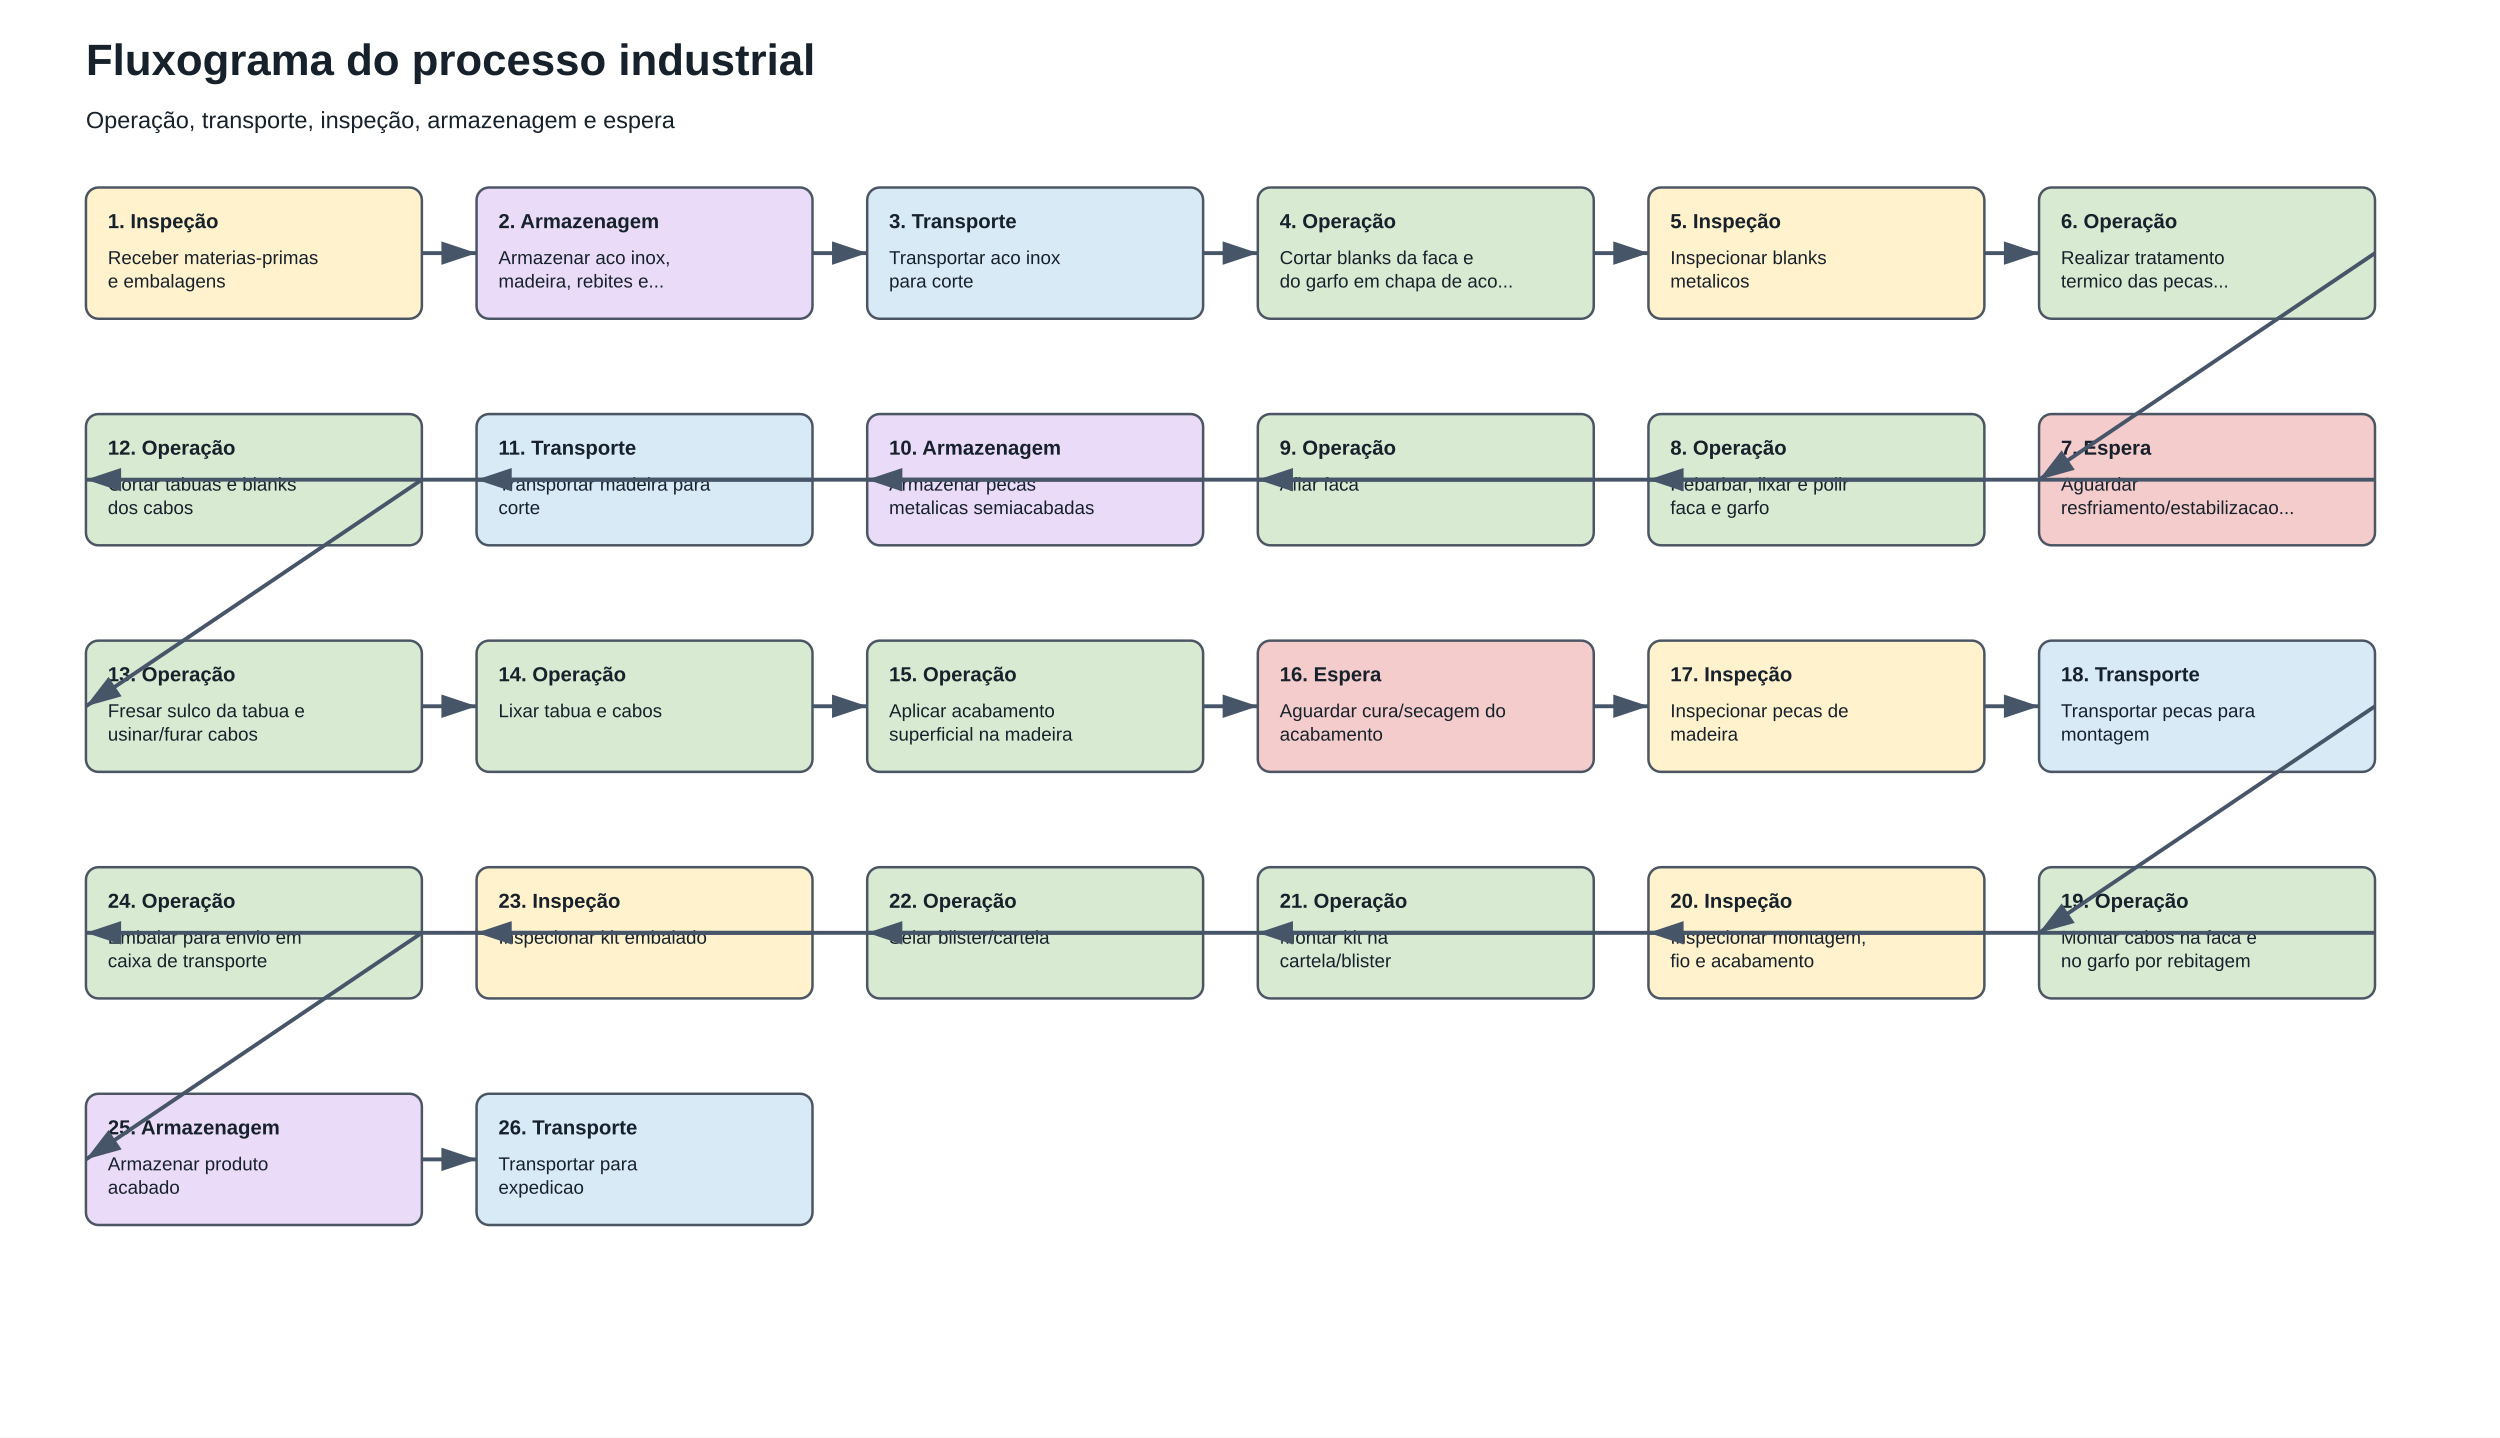
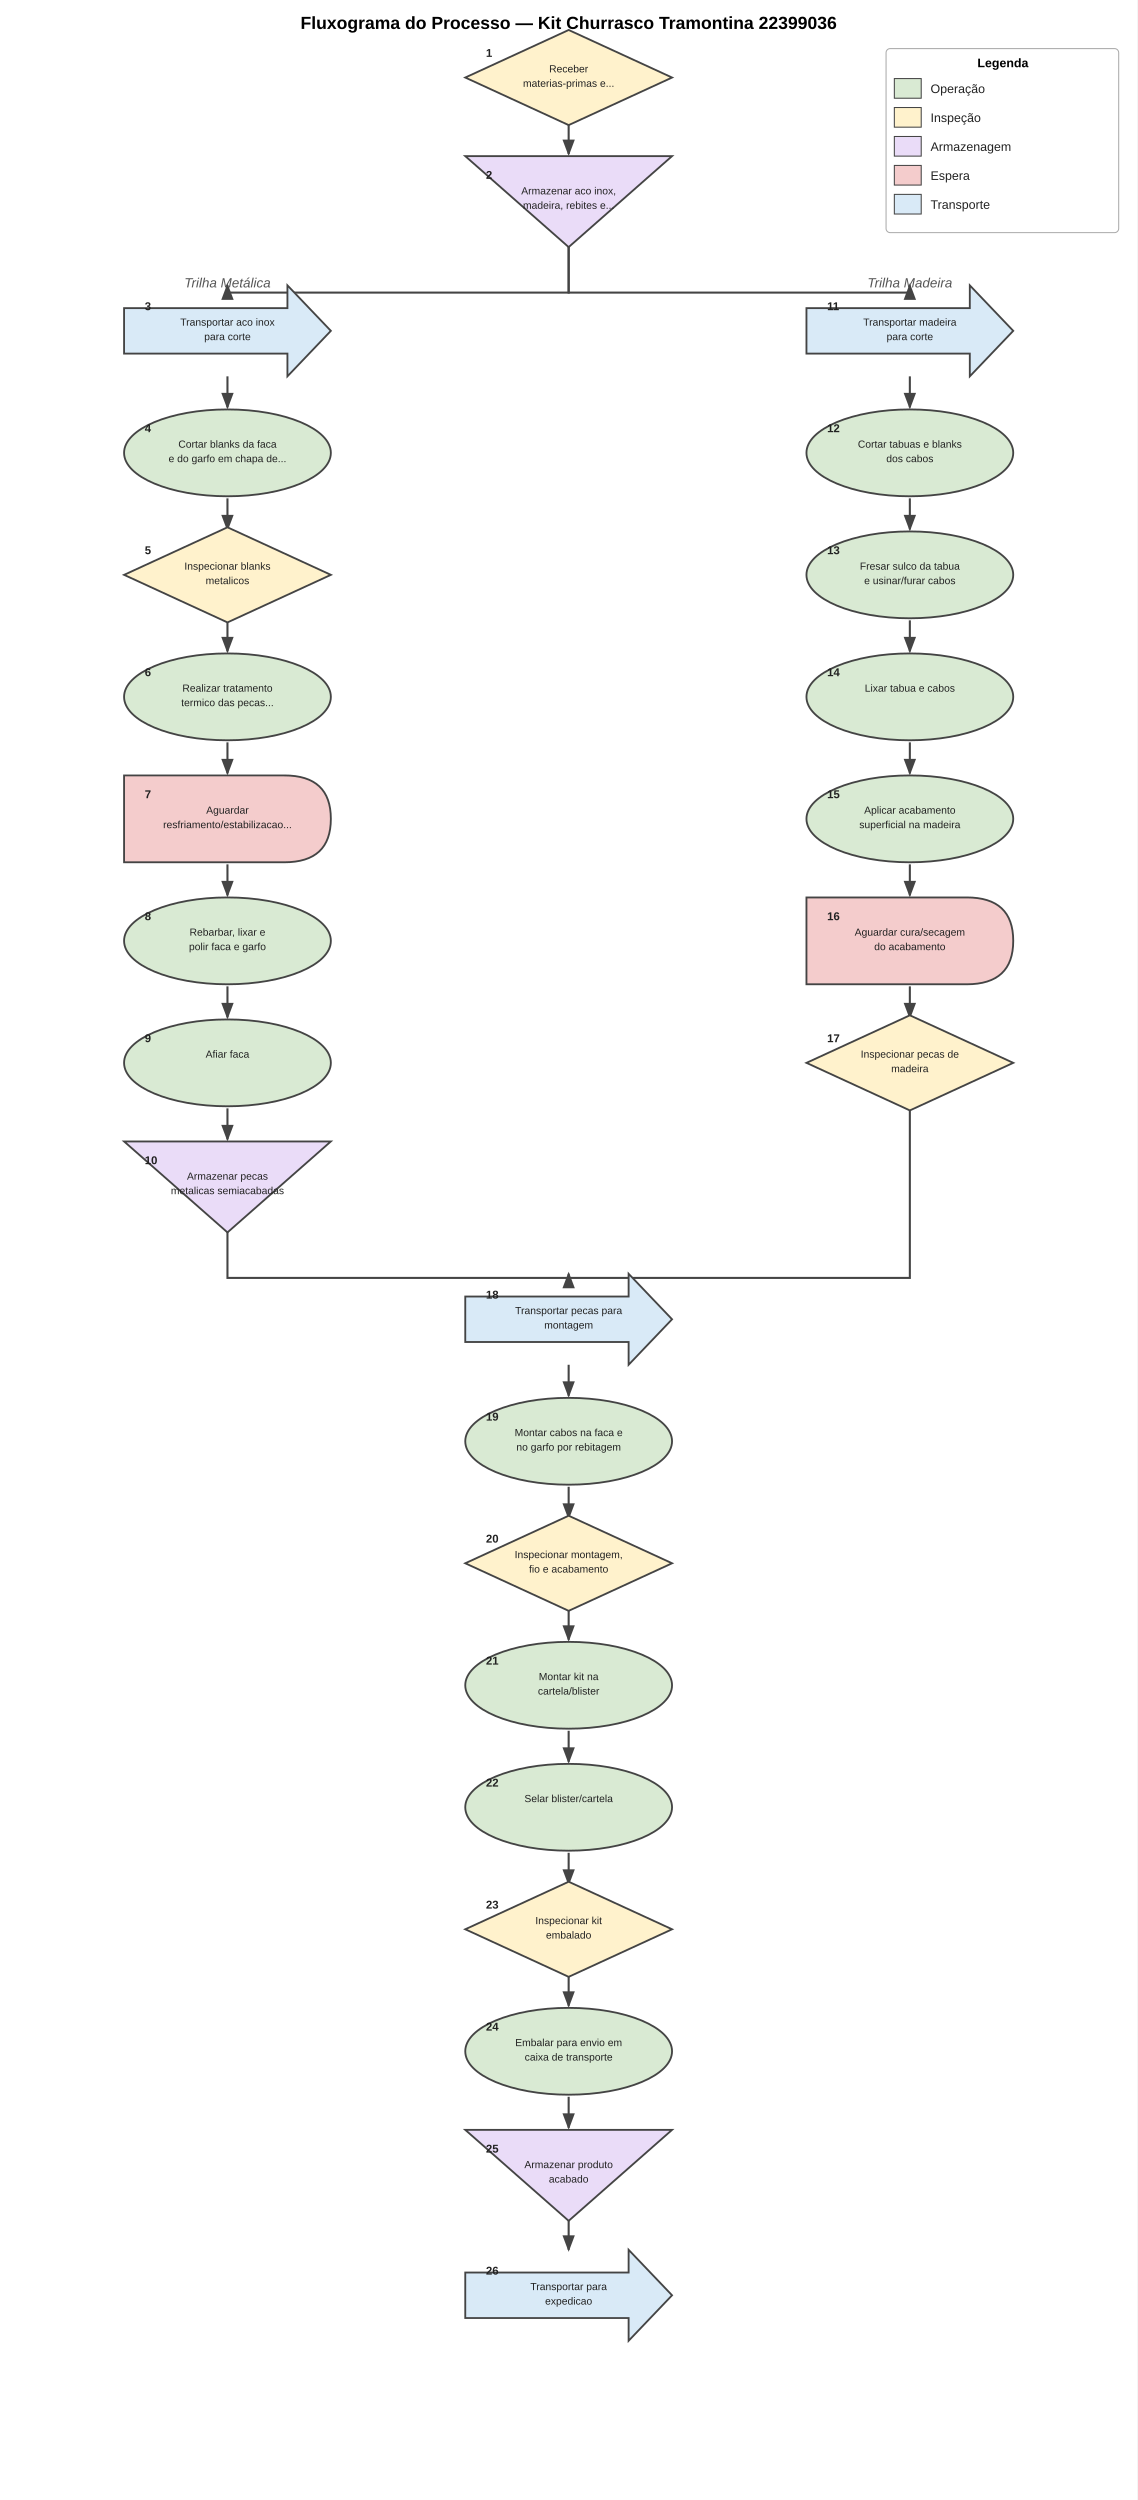
- <svg xmlns="http://www.w3.org/2000/svg" width="1600" height="920" viewBox="0 0 1600 920">
+ <svg xmlns="http://www.w3.org/2000/svg" viewBox="0 0 1100 2418" width="1100" height="2418" font-family="Arial,Helvetica,sans-serif">
  <defs>
-     <marker id="arrow" markerWidth="10" markerHeight="10" refX="9" refY="3" orient="auto" markerUnits="strokeWidth">
-       <path d="M0,0 L0,6 L9,3 z" fill="#475569" />
+     <marker id="arr" markerWidth="8" markerHeight="8" refX="7" refY="3" orient="auto">
+       <path d="M0,0 L0,6 L8,3 z" fill="#444" />
    </marker>
  </defs>
-   <rect width="100%" height="100%" fill="#ffffff" />
-   <text x="55" y="48" font-family="Arial, Helvetica, sans-serif" font-size="28" font-weight="700" fill="#17212b">
-     <tspan x="55" dy="0">Fluxograma do processo industrial</tspan>
-   </text>
-   <text x="55" y="82" font-family="Arial, Helvetica, sans-serif" font-size="15" font-weight="400" fill="#17212b">
-     <tspan x="55" dy="0">Operação, transporte, inspeção, armazenagem e espera</tspan>
-   </text>
-   <rect x="55" y="120" width="215" height="84" rx="8" fill="#FFF2CC" stroke="#4b5563" stroke-width="1.6" />
-   <text x="69" y="146" font-family="Arial, Helvetica, sans-serif" font-size="13" font-weight="700" fill="#17212b">
-     <tspan x="69" dy="0">1. Inspeção</tspan>
-   </text>
-   <text x="69" y="169" font-family="Arial, Helvetica, sans-serif" font-size="12" font-weight="400" fill="#17212b">
-     <tspan x="69" dy="0">Receber materias-primas</tspan>
-     <tspan x="69" dy="15">e embalagens</tspan>
-   </text>
-   <rect x="305" y="120" width="215" height="84" rx="8" fill="#EADCF8" stroke="#4b5563" stroke-width="1.6" />
-   <text x="319" y="146" font-family="Arial, Helvetica, sans-serif" font-size="13" font-weight="700" fill="#17212b">
-     <tspan x="319" dy="0">2. Armazenagem</tspan>
-   </text>
-   <text x="319" y="169" font-family="Arial, Helvetica, sans-serif" font-size="12" font-weight="400" fill="#17212b">
-     <tspan x="319" dy="0">Armazenar aco inox,</tspan>
-     <tspan x="319" dy="15">madeira, rebites e...</tspan>
-   </text>
-   <rect x="555" y="120" width="215" height="84" rx="8" fill="#D9EAF7" stroke="#4b5563" stroke-width="1.6" />
-   <text x="569" y="146" font-family="Arial, Helvetica, sans-serif" font-size="13" font-weight="700" fill="#17212b">
-     <tspan x="569" dy="0">3. Transporte</tspan>
-   </text>
-   <text x="569" y="169" font-family="Arial, Helvetica, sans-serif" font-size="12" font-weight="400" fill="#17212b">
-     <tspan x="569" dy="0">Transportar aco inox</tspan>
-     <tspan x="569" dy="15">para corte</tspan>
-   </text>
-   <rect x="805" y="120" width="215" height="84" rx="8" fill="#D9EAD3" stroke="#4b5563" stroke-width="1.6" />
-   <text x="819" y="146" font-family="Arial, Helvetica, sans-serif" font-size="13" font-weight="700" fill="#17212b">
-     <tspan x="819" dy="0">4. Operação</tspan>
-   </text>
-   <text x="819" y="169" font-family="Arial, Helvetica, sans-serif" font-size="12" font-weight="400" fill="#17212b">
-     <tspan x="819" dy="0">Cortar blanks da faca e</tspan>
-     <tspan x="819" dy="15">do garfo em chapa de aco...</tspan>
-   </text>
-   <rect x="1055" y="120" width="215" height="84" rx="8" fill="#FFF2CC" stroke="#4b5563" stroke-width="1.6" />
-   <text x="1069" y="146" font-family="Arial, Helvetica, sans-serif" font-size="13" font-weight="700" fill="#17212b">
-     <tspan x="1069" dy="0">5. Inspeção</tspan>
-   </text>
-   <text x="1069" y="169" font-family="Arial, Helvetica, sans-serif" font-size="12" font-weight="400" fill="#17212b">
-     <tspan x="1069" dy="0">Inspecionar blanks</tspan>
-     <tspan x="1069" dy="15">metalicos</tspan>
-   </text>
-   <rect x="1305" y="120" width="215" height="84" rx="8" fill="#D9EAD3" stroke="#4b5563" stroke-width="1.6" />
-   <text x="1319" y="146" font-family="Arial, Helvetica, sans-serif" font-size="13" font-weight="700" fill="#17212b">
-     <tspan x="1319" dy="0">6. Operação</tspan>
-   </text>
-   <text x="1319" y="169" font-family="Arial, Helvetica, sans-serif" font-size="12" font-weight="400" fill="#17212b">
-     <tspan x="1319" dy="0">Realizar tratamento</tspan>
-     <tspan x="1319" dy="15">termico das pecas...</tspan>
-   </text>
-   <rect x="1305" y="265" width="215" height="84" rx="8" fill="#F4CCCC" stroke="#4b5563" stroke-width="1.6" />
-   <text x="1319" y="291" font-family="Arial, Helvetica, sans-serif" font-size="13" font-weight="700" fill="#17212b">
-     <tspan x="1319" dy="0">7. Espera</tspan>
-   </text>
-   <text x="1319" y="314" font-family="Arial, Helvetica, sans-serif" font-size="12" font-weight="400" fill="#17212b">
-     <tspan x="1319" dy="0">Aguardar</tspan>
-     <tspan x="1319" dy="15">resfriamento/estabilizacao...</tspan>
-   </text>
-   <rect x="1055" y="265" width="215" height="84" rx="8" fill="#D9EAD3" stroke="#4b5563" stroke-width="1.6" />
-   <text x="1069" y="291" font-family="Arial, Helvetica, sans-serif" font-size="13" font-weight="700" fill="#17212b">
-     <tspan x="1069" dy="0">8. Operação</tspan>
-   </text>
-   <text x="1069" y="314" font-family="Arial, Helvetica, sans-serif" font-size="12" font-weight="400" fill="#17212b">
-     <tspan x="1069" dy="0">Rebarbar, lixar e polir</tspan>
-     <tspan x="1069" dy="15">faca e garfo</tspan>
-   </text>
-   <rect x="805" y="265" width="215" height="84" rx="8" fill="#D9EAD3" stroke="#4b5563" stroke-width="1.6" />
-   <text x="819" y="291" font-family="Arial, Helvetica, sans-serif" font-size="13" font-weight="700" fill="#17212b">
-     <tspan x="819" dy="0">9. Operação</tspan>
-   </text>
-   <text x="819" y="314" font-family="Arial, Helvetica, sans-serif" font-size="12" font-weight="400" fill="#17212b">
-     <tspan x="819" dy="0">Afiar faca</tspan>
-   </text>
-   <rect x="555" y="265" width="215" height="84" rx="8" fill="#EADCF8" stroke="#4b5563" stroke-width="1.6" />
-   <text x="569" y="291" font-family="Arial, Helvetica, sans-serif" font-size="13" font-weight="700" fill="#17212b">
-     <tspan x="569" dy="0">10. Armazenagem</tspan>
-   </text>
-   <text x="569" y="314" font-family="Arial, Helvetica, sans-serif" font-size="12" font-weight="400" fill="#17212b">
-     <tspan x="569" dy="0">Armazenar pecas</tspan>
-     <tspan x="569" dy="15">metalicas semiacabadas</tspan>
-   </text>
-   <rect x="305" y="265" width="215" height="84" rx="8" fill="#D9EAF7" stroke="#4b5563" stroke-width="1.6" />
-   <text x="319" y="291" font-family="Arial, Helvetica, sans-serif" font-size="13" font-weight="700" fill="#17212b">
-     <tspan x="319" dy="0">11. Transporte</tspan>
-   </text>
-   <text x="319" y="314" font-family="Arial, Helvetica, sans-serif" font-size="12" font-weight="400" fill="#17212b">
-     <tspan x="319" dy="0">Transportar madeira para</tspan>
-     <tspan x="319" dy="15">corte</tspan>
-   </text>
-   <rect x="55" y="265" width="215" height="84" rx="8" fill="#D9EAD3" stroke="#4b5563" stroke-width="1.6" />
-   <text x="69" y="291" font-family="Arial, Helvetica, sans-serif" font-size="13" font-weight="700" fill="#17212b">
-     <tspan x="69" dy="0">12. Operação</tspan>
-   </text>
-   <text x="69" y="314" font-family="Arial, Helvetica, sans-serif" font-size="12" font-weight="400" fill="#17212b">
-     <tspan x="69" dy="0">Cortar tabuas e blanks</tspan>
-     <tspan x="69" dy="15">dos cabos</tspan>
-   </text>
-   <rect x="55" y="410" width="215" height="84" rx="8" fill="#D9EAD3" stroke="#4b5563" stroke-width="1.6" />
-   <text x="69" y="436" font-family="Arial, Helvetica, sans-serif" font-size="13" font-weight="700" fill="#17212b">
-     <tspan x="69" dy="0">13. Operação</tspan>
-   </text>
-   <text x="69" y="459" font-family="Arial, Helvetica, sans-serif" font-size="12" font-weight="400" fill="#17212b">
-     <tspan x="69" dy="0">Fresar sulco da tabua e</tspan>
-     <tspan x="69" dy="15">usinar/furar cabos</tspan>
-   </text>
-   <rect x="305" y="410" width="215" height="84" rx="8" fill="#D9EAD3" stroke="#4b5563" stroke-width="1.6" />
-   <text x="319" y="436" font-family="Arial, Helvetica, sans-serif" font-size="13" font-weight="700" fill="#17212b">
-     <tspan x="319" dy="0">14. Operação</tspan>
-   </text>
-   <text x="319" y="459" font-family="Arial, Helvetica, sans-serif" font-size="12" font-weight="400" fill="#17212b">
-     <tspan x="319" dy="0">Lixar tabua e cabos</tspan>
-   </text>
-   <rect x="555" y="410" width="215" height="84" rx="8" fill="#D9EAD3" stroke="#4b5563" stroke-width="1.6" />
-   <text x="569" y="436" font-family="Arial, Helvetica, sans-serif" font-size="13" font-weight="700" fill="#17212b">
-     <tspan x="569" dy="0">15. Operação</tspan>
-   </text>
-   <text x="569" y="459" font-family="Arial, Helvetica, sans-serif" font-size="12" font-weight="400" fill="#17212b">
-     <tspan x="569" dy="0">Aplicar acabamento</tspan>
-     <tspan x="569" dy="15">superficial na madeira</tspan>
-   </text>
-   <rect x="805" y="410" width="215" height="84" rx="8" fill="#F4CCCC" stroke="#4b5563" stroke-width="1.6" />
-   <text x="819" y="436" font-family="Arial, Helvetica, sans-serif" font-size="13" font-weight="700" fill="#17212b">
-     <tspan x="819" dy="0">16. Espera</tspan>
-   </text>
-   <text x="819" y="459" font-family="Arial, Helvetica, sans-serif" font-size="12" font-weight="400" fill="#17212b">
-     <tspan x="819" dy="0">Aguardar cura/secagem do</tspan>
-     <tspan x="819" dy="15">acabamento</tspan>
-   </text>
-   <rect x="1055" y="410" width="215" height="84" rx="8" fill="#FFF2CC" stroke="#4b5563" stroke-width="1.6" />
-   <text x="1069" y="436" font-family="Arial, Helvetica, sans-serif" font-size="13" font-weight="700" fill="#17212b">
-     <tspan x="1069" dy="0">17. Inspeção</tspan>
-   </text>
-   <text x="1069" y="459" font-family="Arial, Helvetica, sans-serif" font-size="12" font-weight="400" fill="#17212b">
-     <tspan x="1069" dy="0">Inspecionar pecas de</tspan>
-     <tspan x="1069" dy="15">madeira</tspan>
-   </text>
-   <rect x="1305" y="410" width="215" height="84" rx="8" fill="#D9EAF7" stroke="#4b5563" stroke-width="1.6" />
-   <text x="1319" y="436" font-family="Arial, Helvetica, sans-serif" font-size="13" font-weight="700" fill="#17212b">
-     <tspan x="1319" dy="0">18. Transporte</tspan>
-   </text>
-   <text x="1319" y="459" font-family="Arial, Helvetica, sans-serif" font-size="12" font-weight="400" fill="#17212b">
-     <tspan x="1319" dy="0">Transportar pecas para</tspan>
-     <tspan x="1319" dy="15">montagem</tspan>
-   </text>
-   <rect x="1305" y="555" width="215" height="84" rx="8" fill="#D9EAD3" stroke="#4b5563" stroke-width="1.6" />
-   <text x="1319" y="581" font-family="Arial, Helvetica, sans-serif" font-size="13" font-weight="700" fill="#17212b">
-     <tspan x="1319" dy="0">19. Operação</tspan>
-   </text>
-   <text x="1319" y="604" font-family="Arial, Helvetica, sans-serif" font-size="12" font-weight="400" fill="#17212b">
-     <tspan x="1319" dy="0">Montar cabos na faca e</tspan>
-     <tspan x="1319" dy="15">no garfo por rebitagem</tspan>
-   </text>
-   <rect x="1055" y="555" width="215" height="84" rx="8" fill="#FFF2CC" stroke="#4b5563" stroke-width="1.6" />
-   <text x="1069" y="581" font-family="Arial, Helvetica, sans-serif" font-size="13" font-weight="700" fill="#17212b">
-     <tspan x="1069" dy="0">20. Inspeção</tspan>
-   </text>
-   <text x="1069" y="604" font-family="Arial, Helvetica, sans-serif" font-size="12" font-weight="400" fill="#17212b">
-     <tspan x="1069" dy="0">Inspecionar montagem,</tspan>
-     <tspan x="1069" dy="15">fio e acabamento</tspan>
-   </text>
-   <rect x="805" y="555" width="215" height="84" rx="8" fill="#D9EAD3" stroke="#4b5563" stroke-width="1.6" />
-   <text x="819" y="581" font-family="Arial, Helvetica, sans-serif" font-size="13" font-weight="700" fill="#17212b">
-     <tspan x="819" dy="0">21. Operação</tspan>
-   </text>
-   <text x="819" y="604" font-family="Arial, Helvetica, sans-serif" font-size="12" font-weight="400" fill="#17212b">
-     <tspan x="819" dy="0">Montar kit na</tspan>
-     <tspan x="819" dy="15">cartela/blister</tspan>
-   </text>
-   <rect x="555" y="555" width="215" height="84" rx="8" fill="#D9EAD3" stroke="#4b5563" stroke-width="1.6" />
-   <text x="569" y="581" font-family="Arial, Helvetica, sans-serif" font-size="13" font-weight="700" fill="#17212b">
-     <tspan x="569" dy="0">22. Operação</tspan>
-   </text>
-   <text x="569" y="604" font-family="Arial, Helvetica, sans-serif" font-size="12" font-weight="400" fill="#17212b">
-     <tspan x="569" dy="0">Selar blister/cartela</tspan>
-   </text>
-   <rect x="305" y="555" width="215" height="84" rx="8" fill="#FFF2CC" stroke="#4b5563" stroke-width="1.6" />
-   <text x="319" y="581" font-family="Arial, Helvetica, sans-serif" font-size="13" font-weight="700" fill="#17212b">
-     <tspan x="319" dy="0">23. Inspeção</tspan>
-   </text>
-   <text x="319" y="604" font-family="Arial, Helvetica, sans-serif" font-size="12" font-weight="400" fill="#17212b">
-     <tspan x="319" dy="0">Inspecionar kit embalado</tspan>
-   </text>
-   <rect x="55" y="555" width="215" height="84" rx="8" fill="#D9EAD3" stroke="#4b5563" stroke-width="1.6" />
-   <text x="69" y="581" font-family="Arial, Helvetica, sans-serif" font-size="13" font-weight="700" fill="#17212b">
-     <tspan x="69" dy="0">24. Operação</tspan>
-   </text>
-   <text x="69" y="604" font-family="Arial, Helvetica, sans-serif" font-size="12" font-weight="400" fill="#17212b">
-     <tspan x="69" dy="0">Embalar para envio em</tspan>
-     <tspan x="69" dy="15">caixa de transporte</tspan>
-   </text>
-   <rect x="55" y="700" width="215" height="84" rx="8" fill="#EADCF8" stroke="#4b5563" stroke-width="1.6" />
-   <text x="69" y="726" font-family="Arial, Helvetica, sans-serif" font-size="13" font-weight="700" fill="#17212b">
-     <tspan x="69" dy="0">25. Armazenagem</tspan>
-   </text>
-   <text x="69" y="749" font-family="Arial, Helvetica, sans-serif" font-size="12" font-weight="400" fill="#17212b">
-     <tspan x="69" dy="0">Armazenar produto</tspan>
-     <tspan x="69" dy="15">acabado</tspan>
-   </text>
-   <rect x="305" y="700" width="215" height="84" rx="8" fill="#D9EAF7" stroke="#4b5563" stroke-width="1.6" />
-   <text x="319" y="726" font-family="Arial, Helvetica, sans-serif" font-size="13" font-weight="700" fill="#17212b">
-     <tspan x="319" dy="0">26. Transporte</tspan>
-   </text>
-   <text x="319" y="749" font-family="Arial, Helvetica, sans-serif" font-size="12" font-weight="400" fill="#17212b">
-     <tspan x="319" dy="0">Transportar para</tspan>
-     <tspan x="319" dy="15">expedicao</tspan>
-   </text>
-   <line x1="270" y1="162.0" x2="305" y2="162.0" stroke="#475569" stroke-width="2.5" marker-end="url(#arrow)" />
-   <line x1="520" y1="162.0" x2="555" y2="162.0" stroke="#475569" stroke-width="2.5" marker-end="url(#arrow)" />
-   <line x1="770" y1="162.0" x2="805" y2="162.0" stroke="#475569" stroke-width="2.5" marker-end="url(#arrow)" />
-   <line x1="1020" y1="162.0" x2="1055" y2="162.0" stroke="#475569" stroke-width="2.5" marker-end="url(#arrow)" />
-   <line x1="1270" y1="162.0" x2="1305" y2="162.0" stroke="#475569" stroke-width="2.5" marker-end="url(#arrow)" />
-   <line x1="1520" y1="162.0" x2="1305" y2="307.0" stroke="#475569" stroke-width="2.5" marker-end="url(#arrow)" />
-   <line x1="1520" y1="307.0" x2="1055" y2="307.0" stroke="#475569" stroke-width="2.5" marker-end="url(#arrow)" />
-   <line x1="1270" y1="307.0" x2="805" y2="307.0" stroke="#475569" stroke-width="2.5" marker-end="url(#arrow)" />
-   <line x1="1020" y1="307.0" x2="555" y2="307.0" stroke="#475569" stroke-width="2.5" marker-end="url(#arrow)" />
-   <line x1="770" y1="307.0" x2="305" y2="307.0" stroke="#475569" stroke-width="2.5" marker-end="url(#arrow)" />
-   <line x1="520" y1="307.0" x2="55" y2="307.0" stroke="#475569" stroke-width="2.5" marker-end="url(#arrow)" />
-   <line x1="270" y1="307.0" x2="55" y2="452.0" stroke="#475569" stroke-width="2.5" marker-end="url(#arrow)" />
-   <line x1="270" y1="452.0" x2="305" y2="452.0" stroke="#475569" stroke-width="2.5" marker-end="url(#arrow)" />
-   <line x1="520" y1="452.0" x2="555" y2="452.0" stroke="#475569" stroke-width="2.5" marker-end="url(#arrow)" />
-   <line x1="770" y1="452.0" x2="805" y2="452.0" stroke="#475569" stroke-width="2.5" marker-end="url(#arrow)" />
-   <line x1="1020" y1="452.0" x2="1055" y2="452.0" stroke="#475569" stroke-width="2.5" marker-end="url(#arrow)" />
-   <line x1="1270" y1="452.0" x2="1305" y2="452.0" stroke="#475569" stroke-width="2.5" marker-end="url(#arrow)" />
-   <line x1="1520" y1="452.0" x2="1305" y2="597.0" stroke="#475569" stroke-width="2.5" marker-end="url(#arrow)" />
-   <line x1="1520" y1="597.0" x2="1055" y2="597.0" stroke="#475569" stroke-width="2.5" marker-end="url(#arrow)" />
-   <line x1="1270" y1="597.0" x2="805" y2="597.0" stroke="#475569" stroke-width="2.5" marker-end="url(#arrow)" />
-   <line x1="1020" y1="597.0" x2="555" y2="597.0" stroke="#475569" stroke-width="2.5" marker-end="url(#arrow)" />
-   <line x1="770" y1="597.0" x2="305" y2="597.0" stroke="#475569" stroke-width="2.5" marker-end="url(#arrow)" />
-   <line x1="520" y1="597.0" x2="55" y2="597.0" stroke="#475569" stroke-width="2.5" marker-end="url(#arrow)" />
-   <line x1="270" y1="597.0" x2="55" y2="742.0" stroke="#475569" stroke-width="2.5" marker-end="url(#arrow)" />
-   <line x1="270" y1="742.0" x2="305" y2="742.0" stroke="#475569" stroke-width="2.5" marker-end="url(#arrow)" />
+   <rect width="100%" height="100%" fill="white" />
+   <text x="550" y="28" text-anchor="middle" font-size="17" font-weight="bold">Fluxograma do Processo — Kit Churrasco Tramontina 22399036</text>
+   <text x="220" y="278" text-anchor="middle" font-size="13" fill="#555" font-style="italic">Trilha Metálica</text>
+   <text x="880" y="278" text-anchor="middle" font-size="13" fill="#555" font-style="italic">Trilha Madeira</text>
+   <line x1="550" y1="119" x2="550" y2="149" stroke="#444" stroke-width="2" marker-end="url(#arr)" />
+   <polyline points="550,237 550,283 220,283 220,276" fill="none" stroke="#444" stroke-width="2" marker-end="url(#arr)" />
+   <polyline points="550,237 550,283 880,283 880,276" fill="none" stroke="#444" stroke-width="2" marker-end="url(#arr)" />
+   <line x1="220" y1="364" x2="220" y2="394" stroke="#444" stroke-width="2" marker-end="url(#arr)" />
+   <line x1="220" y1="482" x2="220" y2="512" stroke="#444" stroke-width="2" marker-end="url(#arr)" />
+   <line x1="220" y1="600" x2="220" y2="630" stroke="#444" stroke-width="2" marker-end="url(#arr)" />
+   <line x1="220" y1="718" x2="220" y2="748" stroke="#444" stroke-width="2" marker-end="url(#arr)" />
+   <line x1="220" y1="836" x2="220" y2="866" stroke="#444" stroke-width="2" marker-end="url(#arr)" />
+   <line x1="220" y1="954" x2="220" y2="984" stroke="#444" stroke-width="2" marker-end="url(#arr)" />
+   <line x1="220" y1="1072" x2="220" y2="1102" stroke="#444" stroke-width="2" marker-end="url(#arr)" />
+   <line x1="880" y1="364" x2="880" y2="394" stroke="#444" stroke-width="2" marker-end="url(#arr)" />
+   <line x1="880" y1="482" x2="880" y2="512" stroke="#444" stroke-width="2" marker-end="url(#arr)" />
+   <line x1="880" y1="600" x2="880" y2="630" stroke="#444" stroke-width="2" marker-end="url(#arr)" />
+   <line x1="880" y1="718" x2="880" y2="748" stroke="#444" stroke-width="2" marker-end="url(#arr)" />
+   <line x1="880" y1="836" x2="880" y2="866" stroke="#444" stroke-width="2" marker-end="url(#arr)" />
+   <line x1="880" y1="954" x2="880" y2="984" stroke="#444" stroke-width="2" marker-end="url(#arr)" />
+   <polyline points="220,1190 220,1236 550,1236 550,1232" fill="none" stroke="#444" stroke-width="2" marker-end="url(#arr)" />
+   <polyline points="880,1072 880,1236 550,1236" fill="none" stroke="#444" stroke-width="2" />
+   <line x1="550" y1="1320" x2="550" y2="1350" stroke="#444" stroke-width="2" marker-end="url(#arr)" />
+   <line x1="550" y1="1438" x2="550" y2="1468" stroke="#444" stroke-width="2" marker-end="url(#arr)" />
+   <line x1="550" y1="1556" x2="550" y2="1586" stroke="#444" stroke-width="2" marker-end="url(#arr)" />
+   <line x1="550" y1="1674" x2="550" y2="1704" stroke="#444" stroke-width="2" marker-end="url(#arr)" />
+   <line x1="550" y1="1792" x2="550" y2="1822" stroke="#444" stroke-width="2" marker-end="url(#arr)" />
+   <line x1="550" y1="1910" x2="550" y2="1940" stroke="#444" stroke-width="2" marker-end="url(#arr)" />
+   <line x1="550" y1="2028" x2="550" y2="2058" stroke="#444" stroke-width="2" marker-end="url(#arr)" />
+   <line x1="550" y1="2146" x2="550" y2="2176" stroke="#444" stroke-width="2" marker-end="url(#arr)" />
+   <polygon points="550,29 650,75 550,121 450,75" fill="#FFF2CC" stroke="#444" stroke-width="1.8" />
+   <text x="470" y="55" font-size="11" font-weight="bold" fill="#222">1</text>
+   <text x="550" y="70" text-anchor="middle" font-size="10" fill="#222">Receber</text>
+   <text x="550" y="84" text-anchor="middle" font-size="10" fill="#222">materias-primas e...</text>
+   <polygon points="450,151 650,151 550,239" fill="#EADCF8" stroke="#444" stroke-width="1.8" />
+   <text x="470" y="173" font-size="11" font-weight="bold" fill="#222">2</text>
+   <text x="550" y="188" text-anchor="middle" font-size="10" fill="#222">Armazenar aco inox,</text>
+   <text x="550" y="202" text-anchor="middle" font-size="10" fill="#222">madeira, rebites e...</text>
+   <polygon points="120,298 278,298 278,276 320,320 278,364 278,342 120,342" fill="#D9EAF7" stroke="#444" stroke-width="1.8" />
+   <text x="140" y="300" font-size="11" font-weight="bold" fill="#222">3</text>
+   <text x="220" y="315" text-anchor="middle" font-size="10" fill="#222">Transportar aco inox</text>
+   <text x="220" y="329" text-anchor="middle" font-size="10" fill="#222">para corte</text>
+   <ellipse cx="220" cy="438" rx="100" ry="42" fill="#D9EAD3" stroke="#444" stroke-width="1.8" />
+   <text x="140" y="418" font-size="11" font-weight="bold" fill="#222">4</text>
+   <text x="220" y="433" text-anchor="middle" font-size="10" fill="#222">Cortar blanks da faca</text>
+   <text x="220" y="447" text-anchor="middle" font-size="10" fill="#222">e do garfo em chapa de...</text>
+   <polygon points="220,510 320,556 220,602 120,556" fill="#FFF2CC" stroke="#444" stroke-width="1.8" />
+   <text x="140" y="536" font-size="11" font-weight="bold" fill="#222">5</text>
+   <text x="220" y="551" text-anchor="middle" font-size="10" fill="#222">Inspecionar blanks</text>
+   <text x="220" y="565" text-anchor="middle" font-size="10" fill="#222">metalicos</text>
+   <ellipse cx="220" cy="674" rx="100" ry="42" fill="#D9EAD3" stroke="#444" stroke-width="1.8" />
+   <text x="140" y="654" font-size="11" font-weight="bold" fill="#222">6</text>
+   <text x="220" y="669" text-anchor="middle" font-size="10" fill="#222">Realizar tratamento</text>
+   <text x="220" y="683" text-anchor="middle" font-size="10" fill="#222">termico das pecas...</text>
+   <path d="M 120,750 L 275,750 Q 320,750 320,792 Q 320,834 275,834 L 120,834 Z" fill="#F4CCCC" stroke="#444" stroke-width="1.8" />
+   <text x="140" y="772" font-size="11" font-weight="bold" fill="#222">7</text>
+   <text x="220" y="787" text-anchor="middle" font-size="10" fill="#222">Aguardar</text>
+   <text x="220" y="801" text-anchor="middle" font-size="10" fill="#222">resfriamento/estabilizacao...</text>
+   <ellipse cx="220" cy="910" rx="100" ry="42" fill="#D9EAD3" stroke="#444" stroke-width="1.8" />
+   <text x="140" y="890" font-size="11" font-weight="bold" fill="#222">8</text>
+   <text x="220" y="905" text-anchor="middle" font-size="10" fill="#222">Rebarbar, lixar e</text>
+   <text x="220" y="919" text-anchor="middle" font-size="10" fill="#222">polir faca e garfo</text>
+   <ellipse cx="220" cy="1028" rx="100" ry="42" fill="#D9EAD3" stroke="#444" stroke-width="1.8" />
+   <text x="140" y="1008" font-size="11" font-weight="bold" fill="#222">9</text>
+   <text x="220" y="1023" text-anchor="middle" font-size="10" fill="#222">Afiar faca</text>
+   <polygon points="120,1104 320,1104 220,1192" fill="#EADCF8" stroke="#444" stroke-width="1.8" />
+   <text x="140" y="1126" font-size="11" font-weight="bold" fill="#222">10</text>
+   <text x="220" y="1141" text-anchor="middle" font-size="10" fill="#222">Armazenar pecas</text>
+   <text x="220" y="1155" text-anchor="middle" font-size="10" fill="#222">metalicas semiacabadas</text>
+   <polygon points="780,298 938,298 938,276 980,320 938,364 938,342 780,342" fill="#D9EAF7" stroke="#444" stroke-width="1.8" />
+   <text x="800" y="300" font-size="11" font-weight="bold" fill="#222">11</text>
+   <text x="880" y="315" text-anchor="middle" font-size="10" fill="#222">Transportar madeira</text>
+   <text x="880" y="329" text-anchor="middle" font-size="10" fill="#222">para corte</text>
+   <ellipse cx="880" cy="438" rx="100" ry="42" fill="#D9EAD3" stroke="#444" stroke-width="1.8" />
+   <text x="800" y="418" font-size="11" font-weight="bold" fill="#222">12</text>
+   <text x="880" y="433" text-anchor="middle" font-size="10" fill="#222">Cortar tabuas e blanks</text>
+   <text x="880" y="447" text-anchor="middle" font-size="10" fill="#222">dos cabos</text>
+   <ellipse cx="880" cy="556" rx="100" ry="42" fill="#D9EAD3" stroke="#444" stroke-width="1.8" />
+   <text x="800" y="536" font-size="11" font-weight="bold" fill="#222">13</text>
+   <text x="880" y="551" text-anchor="middle" font-size="10" fill="#222">Fresar sulco da tabua</text>
+   <text x="880" y="565" text-anchor="middle" font-size="10" fill="#222">e usinar/furar cabos</text>
+   <ellipse cx="880" cy="674" rx="100" ry="42" fill="#D9EAD3" stroke="#444" stroke-width="1.8" />
+   <text x="800" y="654" font-size="11" font-weight="bold" fill="#222">14</text>
+   <text x="880" y="669" text-anchor="middle" font-size="10" fill="#222">Lixar tabua e cabos</text>
+   <ellipse cx="880" cy="792" rx="100" ry="42" fill="#D9EAD3" stroke="#444" stroke-width="1.8" />
+   <text x="800" y="772" font-size="11" font-weight="bold" fill="#222">15</text>
+   <text x="880" y="787" text-anchor="middle" font-size="10" fill="#222">Aplicar acabamento</text>
+   <text x="880" y="801" text-anchor="middle" font-size="10" fill="#222">superficial na madeira</text>
+   <path d="M 780,868 L 935,868 Q 980,868 980,910 Q 980,952 935,952 L 780,952 Z" fill="#F4CCCC" stroke="#444" stroke-width="1.8" />
+   <text x="800" y="890" font-size="11" font-weight="bold" fill="#222">16</text>
+   <text x="880" y="905" text-anchor="middle" font-size="10" fill="#222">Aguardar cura/secagem</text>
+   <text x="880" y="919" text-anchor="middle" font-size="10" fill="#222">do acabamento</text>
+   <polygon points="880,982 980,1028 880,1074 780,1028" fill="#FFF2CC" stroke="#444" stroke-width="1.8" />
+   <text x="800" y="1008" font-size="11" font-weight="bold" fill="#222">17</text>
+   <text x="880" y="1023" text-anchor="middle" font-size="10" fill="#222">Inspecionar pecas de</text>
+   <text x="880" y="1037" text-anchor="middle" font-size="10" fill="#222">madeira</text>
+   <polygon points="450,1254 608,1254 608,1232 650,1276 608,1320 608,1298 450,1298" fill="#D9EAF7" stroke="#444" stroke-width="1.8" />
+   <text x="470" y="1256" font-size="11" font-weight="bold" fill="#222">18</text>
+   <text x="550" y="1271" text-anchor="middle" font-size="10" fill="#222">Transportar pecas para</text>
+   <text x="550" y="1285" text-anchor="middle" font-size="10" fill="#222">montagem</text>
+   <ellipse cx="550" cy="1394" rx="100" ry="42" fill="#D9EAD3" stroke="#444" stroke-width="1.8" />
+   <text x="470" y="1374" font-size="11" font-weight="bold" fill="#222">19</text>
+   <text x="550" y="1389" text-anchor="middle" font-size="10" fill="#222">Montar cabos na faca e</text>
+   <text x="550" y="1403" text-anchor="middle" font-size="10" fill="#222">no garfo por rebitagem</text>
+   <polygon points="550,1466 650,1512 550,1558 450,1512" fill="#FFF2CC" stroke="#444" stroke-width="1.8" />
+   <text x="470" y="1492" font-size="11" font-weight="bold" fill="#222">20</text>
+   <text x="550" y="1507" text-anchor="middle" font-size="10" fill="#222">Inspecionar montagem,</text>
+   <text x="550" y="1521" text-anchor="middle" font-size="10" fill="#222">fio e acabamento</text>
+   <ellipse cx="550" cy="1630" rx="100" ry="42" fill="#D9EAD3" stroke="#444" stroke-width="1.8" />
+   <text x="470" y="1610" font-size="11" font-weight="bold" fill="#222">21</text>
+   <text x="550" y="1625" text-anchor="middle" font-size="10" fill="#222">Montar kit na</text>
+   <text x="550" y="1639" text-anchor="middle" font-size="10" fill="#222">cartela/blister</text>
+   <ellipse cx="550" cy="1748" rx="100" ry="42" fill="#D9EAD3" stroke="#444" stroke-width="1.8" />
+   <text x="470" y="1728" font-size="11" font-weight="bold" fill="#222">22</text>
+   <text x="550" y="1743" text-anchor="middle" font-size="10" fill="#222">Selar blister/cartela</text>
+   <polygon points="550,1820 650,1866 550,1912 450,1866" fill="#FFF2CC" stroke="#444" stroke-width="1.8" />
+   <text x="470" y="1846" font-size="11" font-weight="bold" fill="#222">23</text>
+   <text x="550" y="1861" text-anchor="middle" font-size="10" fill="#222">Inspecionar kit</text>
+   <text x="550" y="1875" text-anchor="middle" font-size="10" fill="#222">embalado</text>
+   <ellipse cx="550" cy="1984" rx="100" ry="42" fill="#D9EAD3" stroke="#444" stroke-width="1.8" />
+   <text x="470" y="1964" font-size="11" font-weight="bold" fill="#222">24</text>
+   <text x="550" y="1979" text-anchor="middle" font-size="10" fill="#222">Embalar para envio em</text>
+   <text x="550" y="1993" text-anchor="middle" font-size="10" fill="#222">caixa de transporte</text>
+   <polygon points="450,2060 650,2060 550,2148" fill="#EADCF8" stroke="#444" stroke-width="1.8" />
+   <text x="470" y="2082" font-size="11" font-weight="bold" fill="#222">25</text>
+   <text x="550" y="2097" text-anchor="middle" font-size="10" fill="#222">Armazenar produto</text>
+   <text x="550" y="2111" text-anchor="middle" font-size="10" fill="#222">acabado</text>
+   <polygon points="450,2198 608,2198 608,2176 650,2220 608,2264 608,2242 450,2242" fill="#D9EAF7" stroke="#444" stroke-width="1.8" />
+   <text x="470" y="2200" font-size="11" font-weight="bold" fill="#222">26</text>
+   <text x="550" y="2215" text-anchor="middle" font-size="10" fill="#222">Transportar para</text>
+   <text x="550" y="2229" text-anchor="middle" font-size="10" fill="#222">expedicao</text>
+   <rect x="857" y="47" width="225" height="178" fill="white" stroke="#aaa" stroke-width="1" rx="4" />
+   <text x="970" y="65" text-anchor="middle" font-size="12" font-weight="bold">Legenda</text>
+   <rect x="865" y="76" width="26" height="19" fill="#D9EAD3" stroke="#444" stroke-width="1" />
+   <text x="900" y="90" font-size="12" fill="#222">Operação</text>
+   <rect x="865" y="104" width="26" height="19" fill="#FFF2CC" stroke="#444" stroke-width="1" />
+   <text x="900" y="118" font-size="12" fill="#222">Inspeção</text>
+   <rect x="865" y="132" width="26" height="19" fill="#EADCF8" stroke="#444" stroke-width="1" />
+   <text x="900" y="146" font-size="12" fill="#222">Armazenagem</text>
+   <rect x="865" y="160" width="26" height="19" fill="#F4CCCC" stroke="#444" stroke-width="1" />
+   <text x="900" y="174" font-size="12" fill="#222">Espera</text>
+   <rect x="865" y="188" width="26" height="19" fill="#D9EAF7" stroke="#444" stroke-width="1" />
+   <text x="900" y="202" font-size="12" fill="#222">Transporte</text>
</svg>
